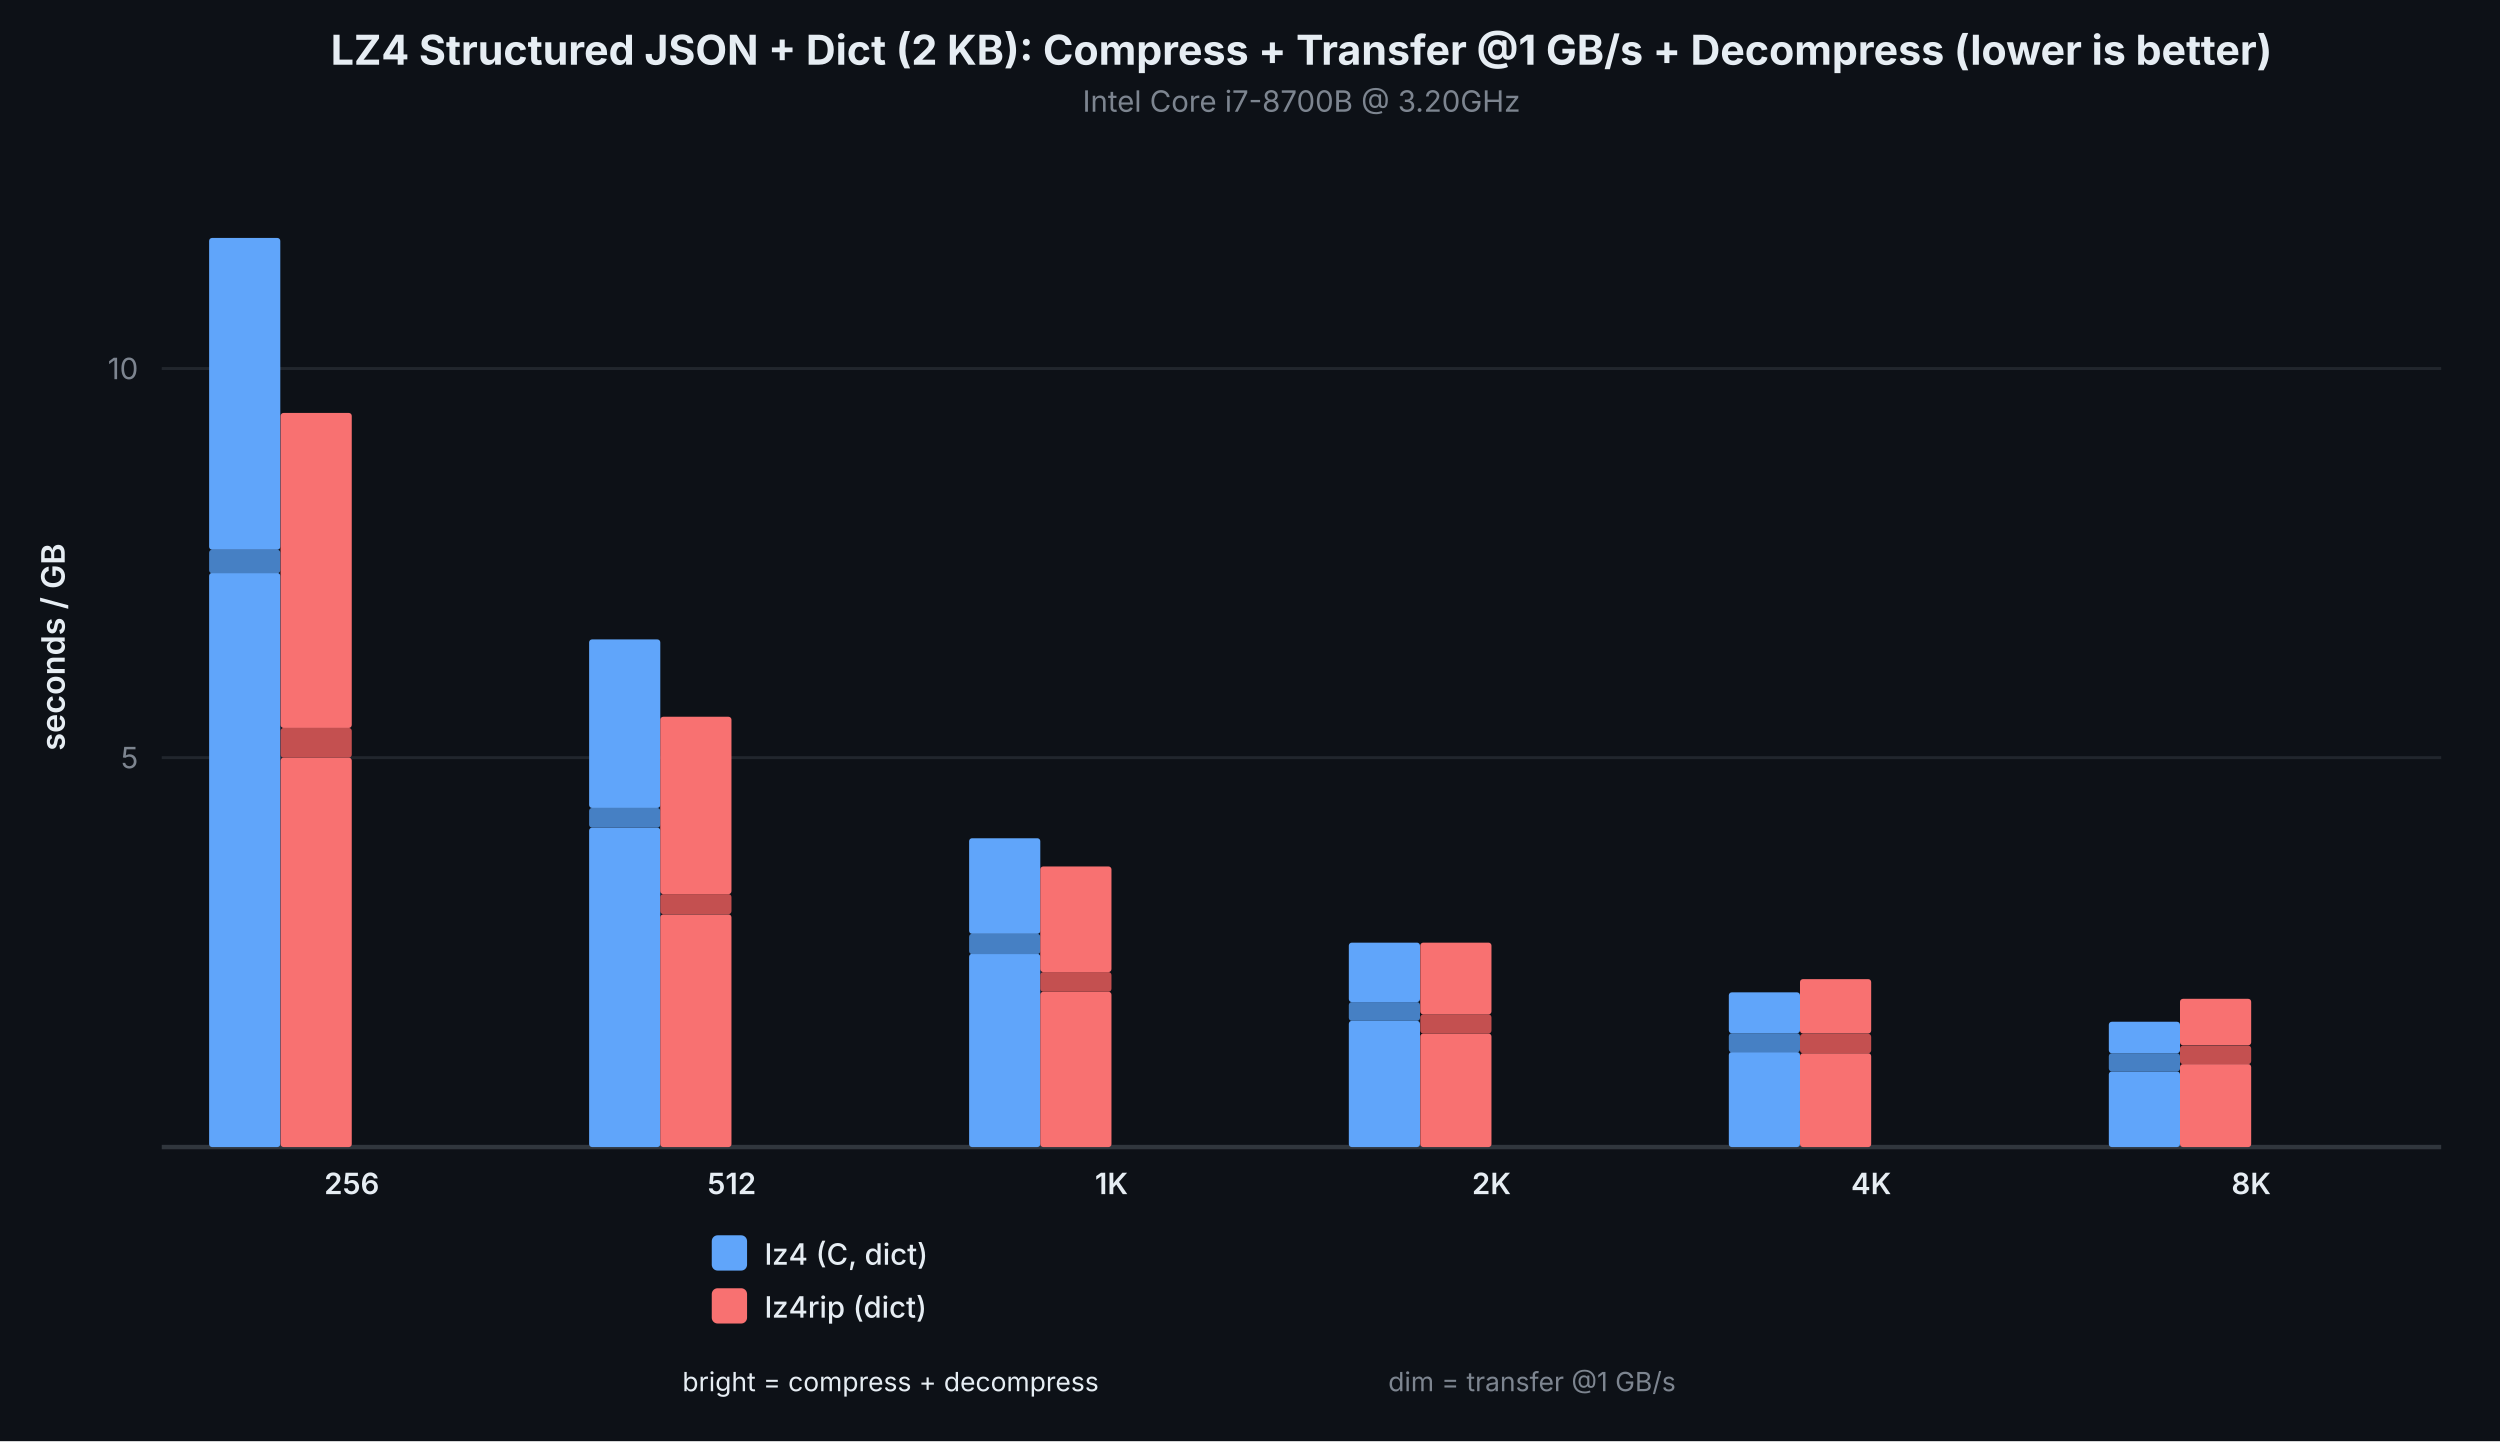
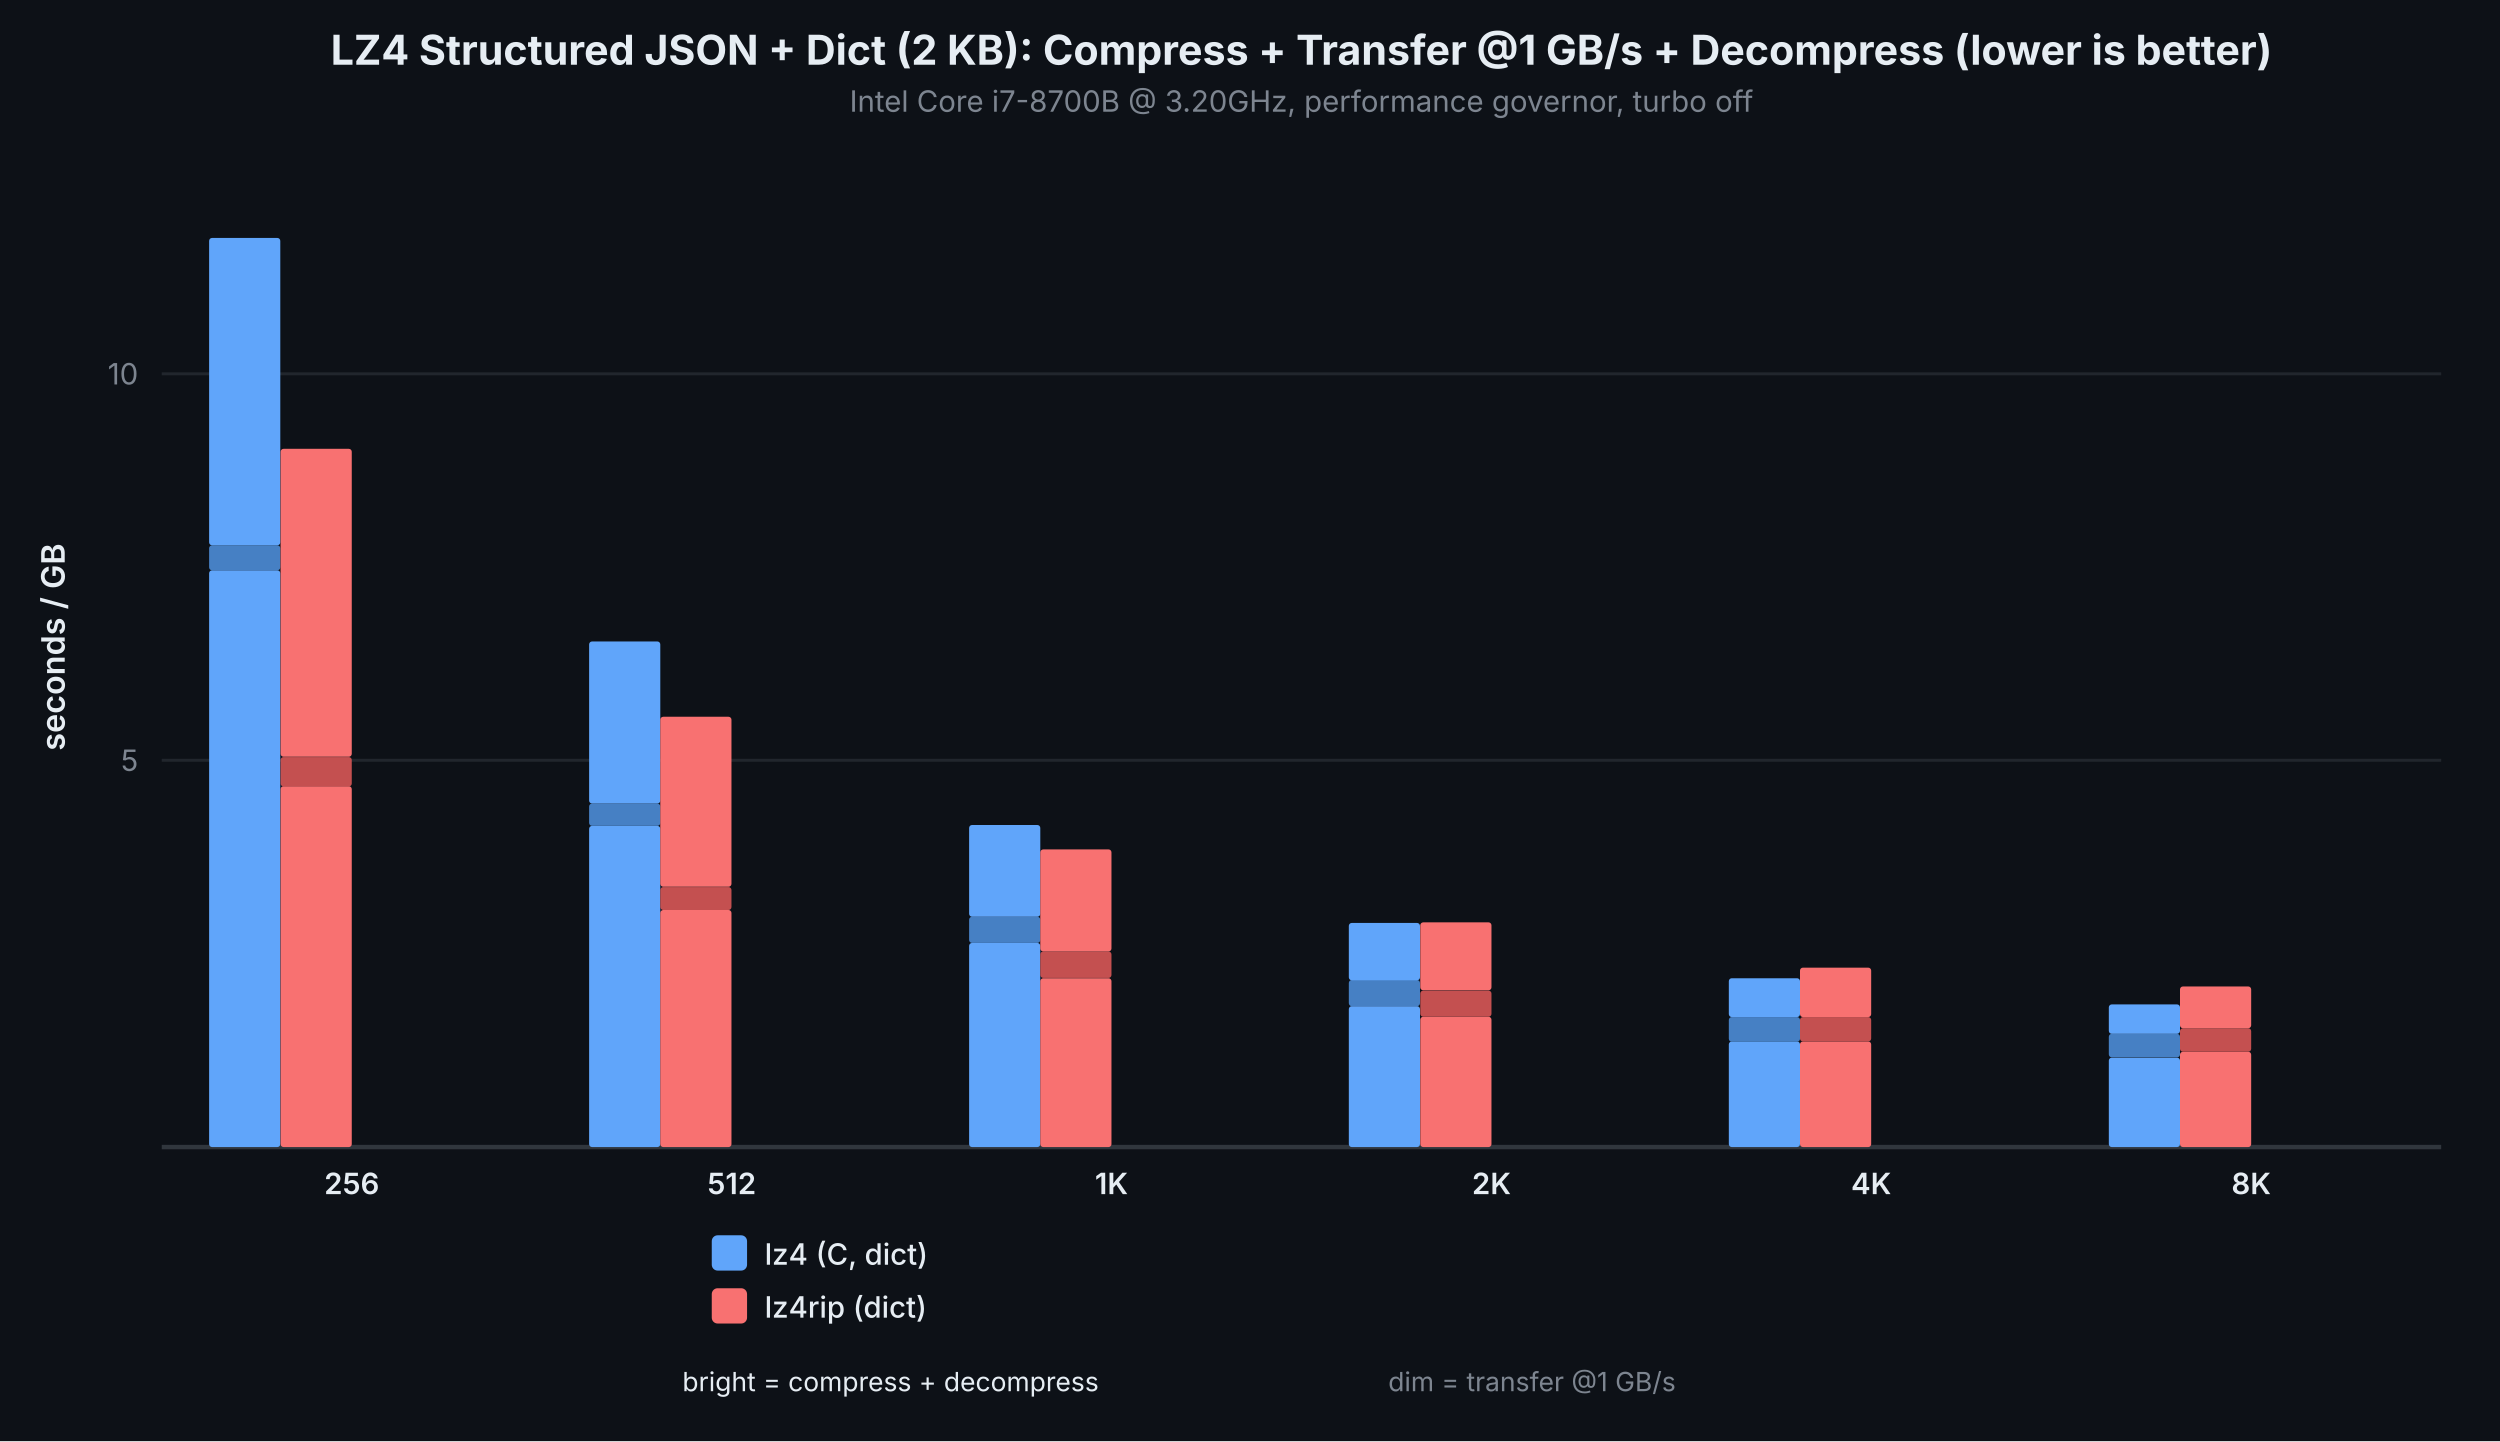
<svg xmlns="http://www.w3.org/2000/svg" viewBox="0 0 850 490" font-family="system-ui, -apple-system, sans-serif">
  <rect width="850" height="490" fill="#0d1117" />
  <text x="442.5" y="22" text-anchor="middle" fill="#e6edf3" font-size="14" font-weight="700">LZ4 Structured JSON + Dict (2 KB): Compress + Transfer @1 GB/s + Decompress (lower is better)</text>
-   <text x="442.5" y="38" text-anchor="middle" fill="#7d8590" font-size="10">Intel Core i7-8700B @ 3.20GHz</text>
-   <line x1="55" y1="257.6" x2="830" y2="257.6" stroke="#21262d" stroke-width="1" />
-   <text x="47" y="257.6" text-anchor="end" dominant-baseline="middle" fill="#7d8590" font-size="10">5</text>
-   <line x1="55" y1="125.3" x2="830" y2="125.3" stroke="#21262d" stroke-width="1" />
-   <text x="47" y="125.3" text-anchor="end" dominant-baseline="middle" fill="#7d8590" font-size="10">10</text>
+   <text x="442.5" y="38" text-anchor="middle" fill="#7d8590" font-size="10">Intel Core i7-8700B @ 3.20GHz, performance governor, turbo off</text>
+   <line x1="55" y1="258.5" x2="830" y2="258.5" stroke="#21262d" stroke-width="1" />
+   <text x="47" y="258.5" text-anchor="end" dominant-baseline="middle" fill="#7d8590" font-size="10">5</text>
+   <line x1="55" y1="127.1" x2="830" y2="127.1" stroke="#21262d" stroke-width="1" />
+   <text x="47" y="127.1" text-anchor="end" dominant-baseline="middle" fill="#7d8590" font-size="10">10</text>
  <line x1="55" y1="390" x2="830" y2="390" stroke="#30363d" stroke-width="1.5" />
  <text x="22" y="220.0" text-anchor="middle" fill="#e6edf3" font-size="11" font-weight="600" transform="rotate(-90,22,220.0)">seconds / GB</text>
-   <rect x="71.1" y="194.8" width="24.2" height="195.2" fill="#60a5fa" rx="1" />
-   <rect x="71.1" y="186.9" width="24.2" height="8.0" fill="#4680c4" rx="1" />
-   <rect x="71.1" y="80.9" width="24.2" height="106.0" fill="#60a5fa" rx="1" />
-   <rect x="95.4" y="257.6" width="24.2" height="132.4" fill="#f87171" rx="1" />
-   <rect x="95.4" y="247.5" width="24.2" height="10.1" fill="#c45050" rx="1" />
-   <rect x="95.4" y="140.4" width="24.2" height="107.1" fill="#f87171" rx="1" />
+   <rect x="71.1" y="193.9" width="24.2" height="196.1" fill="#60a5fa" rx="1" />
+   <rect x="71.1" y="185.4" width="24.2" height="8.5" fill="#4680c4" rx="1" />
+   <rect x="71.1" y="80.9" width="24.2" height="104.5" fill="#60a5fa" rx="1" />
+   <rect x="95.4" y="267.3" width="24.2" height="122.7" fill="#f87171" rx="1" />
+   <rect x="95.4" y="257.4" width="24.2" height="10.0" fill="#c45050" rx="1" />
+   <rect x="95.4" y="152.6" width="24.2" height="104.7" fill="#f87171" rx="1" />
  <text x="119.6" y="406" text-anchor="middle" fill="#e6edf3" font-size="10" font-weight="600">256</text>
-   <rect x="200.3" y="281.4" width="24.2" height="108.6" fill="#60a5fa" rx="1" />
-   <rect x="200.3" y="274.7" width="24.2" height="6.7" fill="#4680c4" rx="1" />
-   <rect x="200.3" y="217.4" width="24.2" height="57.3" fill="#60a5fa" rx="1" />
-   <rect x="224.5" y="310.9" width="24.2" height="79.1" fill="#f87171" rx="1" />
-   <rect x="224.5" y="304.0" width="24.2" height="6.8" fill="#c45050" rx="1" />
-   <rect x="224.5" y="243.7" width="24.2" height="60.3" fill="#f87171" rx="1" />
+   <rect x="200.3" y="280.8" width="24.2" height="109.2" fill="#60a5fa" rx="1" />
+   <rect x="200.3" y="273.2" width="24.2" height="7.6" fill="#4680c4" rx="1" />
+   <rect x="200.3" y="218.1" width="24.2" height="55.1" fill="#60a5fa" rx="1" />
+   <rect x="224.5" y="309.4" width="24.2" height="80.6" fill="#f87171" rx="1" />
+   <rect x="224.5" y="301.6" width="24.2" height="7.8" fill="#c45050" rx="1" />
+   <rect x="224.5" y="243.7" width="24.2" height="57.8" fill="#f87171" rx="1" />
  <text x="248.8" y="406" text-anchor="middle" fill="#e6edf3" font-size="10" font-weight="600">512</text>
-   <rect x="329.5" y="324.3" width="24.2" height="65.7" fill="#60a5fa" rx="1" />
-   <rect x="329.5" y="317.5" width="24.2" height="6.9" fill="#4680c4" rx="1" />
-   <rect x="329.5" y="285.0" width="24.2" height="32.5" fill="#60a5fa" rx="1" />
-   <rect x="353.7" y="337.2" width="24.2" height="52.8" fill="#f87171" rx="1" />
-   <rect x="353.7" y="330.5" width="24.2" height="6.7" fill="#c45050" rx="1" />
-   <rect x="353.7" y="294.6" width="24.2" height="35.9" fill="#f87171" rx="1" />
+   <rect x="329.5" y="320.6" width="24.2" height="69.4" fill="#60a5fa" rx="1" />
+   <rect x="329.5" y="311.7" width="24.2" height="8.9" fill="#4680c4" rx="1" />
+   <rect x="329.5" y="280.5" width="24.2" height="31.2" fill="#60a5fa" rx="1" />
+   <rect x="353.7" y="332.6" width="24.2" height="57.4" fill="#f87171" rx="1" />
+   <rect x="353.7" y="323.5" width="24.2" height="9.0" fill="#c45050" rx="1" />
+   <rect x="353.7" y="288.8" width="24.2" height="34.7" fill="#f87171" rx="1" />
  <text x="377.9" y="406" text-anchor="middle" fill="#e6edf3" font-size="10" font-weight="600">1K</text>
-   <rect x="458.6" y="347.1" width="24.2" height="42.9" fill="#60a5fa" rx="1" />
-   <rect x="458.6" y="340.7" width="24.2" height="6.4" fill="#4680c4" rx="1" />
-   <rect x="458.6" y="320.5" width="24.2" height="20.2" fill="#60a5fa" rx="1" />
-   <rect x="482.9" y="351.4" width="24.2" height="38.6" fill="#f87171" rx="1" />
-   <rect x="482.9" y="344.9" width="24.2" height="6.5" fill="#c45050" rx="1" />
-   <rect x="482.9" y="320.5" width="24.2" height="24.4" fill="#f87171" rx="1" />
+   <rect x="458.6" y="342.1" width="24.2" height="47.9" fill="#60a5fa" rx="1" />
+   <rect x="458.6" y="333.2" width="24.2" height="8.9" fill="#4680c4" rx="1" />
+   <rect x="458.6" y="313.8" width="24.2" height="19.5" fill="#60a5fa" rx="1" />
+   <rect x="482.9" y="345.7" width="24.2" height="44.3" fill="#f87171" rx="1" />
+   <rect x="482.9" y="336.8" width="24.2" height="8.9" fill="#c45050" rx="1" />
+   <rect x="482.9" y="313.6" width="24.2" height="23.1" fill="#f87171" rx="1" />
  <text x="507.1" y="406" text-anchor="middle" fill="#e6edf3" font-size="10" font-weight="600">2K</text>
-   <rect x="587.8" y="357.7" width="24.2" height="32.3" fill="#60a5fa" rx="1" />
-   <rect x="587.8" y="351.3" width="24.2" height="6.5" fill="#4680c4" rx="1" />
-   <rect x="587.8" y="337.4" width="24.2" height="13.9" fill="#60a5fa" rx="1" />
-   <rect x="612.0" y="358.1" width="24.2" height="31.9" fill="#f87171" rx="1" />
-   <rect x="612.0" y="351.5" width="24.2" height="6.6" fill="#c45050" rx="1" />
-   <rect x="612.0" y="332.9" width="24.2" height="18.5" fill="#f87171" rx="1" />
+   <rect x="587.8" y="354.1" width="24.2" height="35.9" fill="#60a5fa" rx="1" />
+   <rect x="587.8" y="345.8" width="24.2" height="8.4" fill="#4680c4" rx="1" />
+   <rect x="587.8" y="332.6" width="24.2" height="13.2" fill="#60a5fa" rx="1" />
+   <rect x="612.0" y="354.1" width="24.2" height="35.9" fill="#f87171" rx="1" />
+   <rect x="612.0" y="345.8" width="24.2" height="8.3" fill="#c45050" rx="1" />
+   <rect x="612.0" y="329.0" width="24.2" height="16.8" fill="#f87171" rx="1" />
  <text x="636.2" y="406" text-anchor="middle" fill="#e6edf3" font-size="10" font-weight="600">4K</text>
-   <rect x="717.0" y="364.3" width="24.2" height="25.7" fill="#60a5fa" rx="1" />
-   <rect x="717.0" y="358.1" width="24.2" height="6.2" fill="#4680c4" rx="1" />
-   <rect x="717.0" y="347.4" width="24.2" height="10.7" fill="#60a5fa" rx="1" />
-   <rect x="741.2" y="361.8" width="24.2" height="28.2" fill="#f87171" rx="1" />
-   <rect x="741.2" y="355.5" width="24.2" height="6.3" fill="#c45050" rx="1" />
-   <rect x="741.2" y="339.6" width="24.2" height="15.8" fill="#f87171" rx="1" />
+   <rect x="717.0" y="359.6" width="24.2" height="30.4" fill="#60a5fa" rx="1" />
+   <rect x="717.0" y="351.5" width="24.2" height="8.0" fill="#4680c4" rx="1" />
+   <rect x="717.0" y="341.5" width="24.2" height="10.0" fill="#60a5fa" rx="1" />
+   <rect x="741.2" y="357.6" width="24.2" height="32.4" fill="#f87171" rx="1" />
+   <rect x="741.2" y="349.6" width="24.2" height="8.0" fill="#c45050" rx="1" />
+   <rect x="741.2" y="335.4" width="24.2" height="14.2" fill="#f87171" rx="1" />
  <text x="765.4" y="406" text-anchor="middle" fill="#e6edf3" font-size="10" font-weight="600">8K</text>
  <rect x="242" y="420" width="12" height="12" fill="#60a5fa" rx="2" />
  <text x="260" y="430" fill="#e6edf3" font-size="10" font-weight="500">lz4 (C, dict)</text>
  <rect x="242" y="438" width="12" height="12" fill="#f87171" rx="2" />
  <text x="260" y="448" fill="#e6edf3" font-size="10" font-weight="500">lz4rip (dict)</text>
  <text x="232" y="473" fill="#e6edf3" font-size="9">bright = compress + decompress</text>
  <text x="472" y="473" fill="#7d8590" font-size="9">dim = transfer @1 GB/s</text>
</svg>
